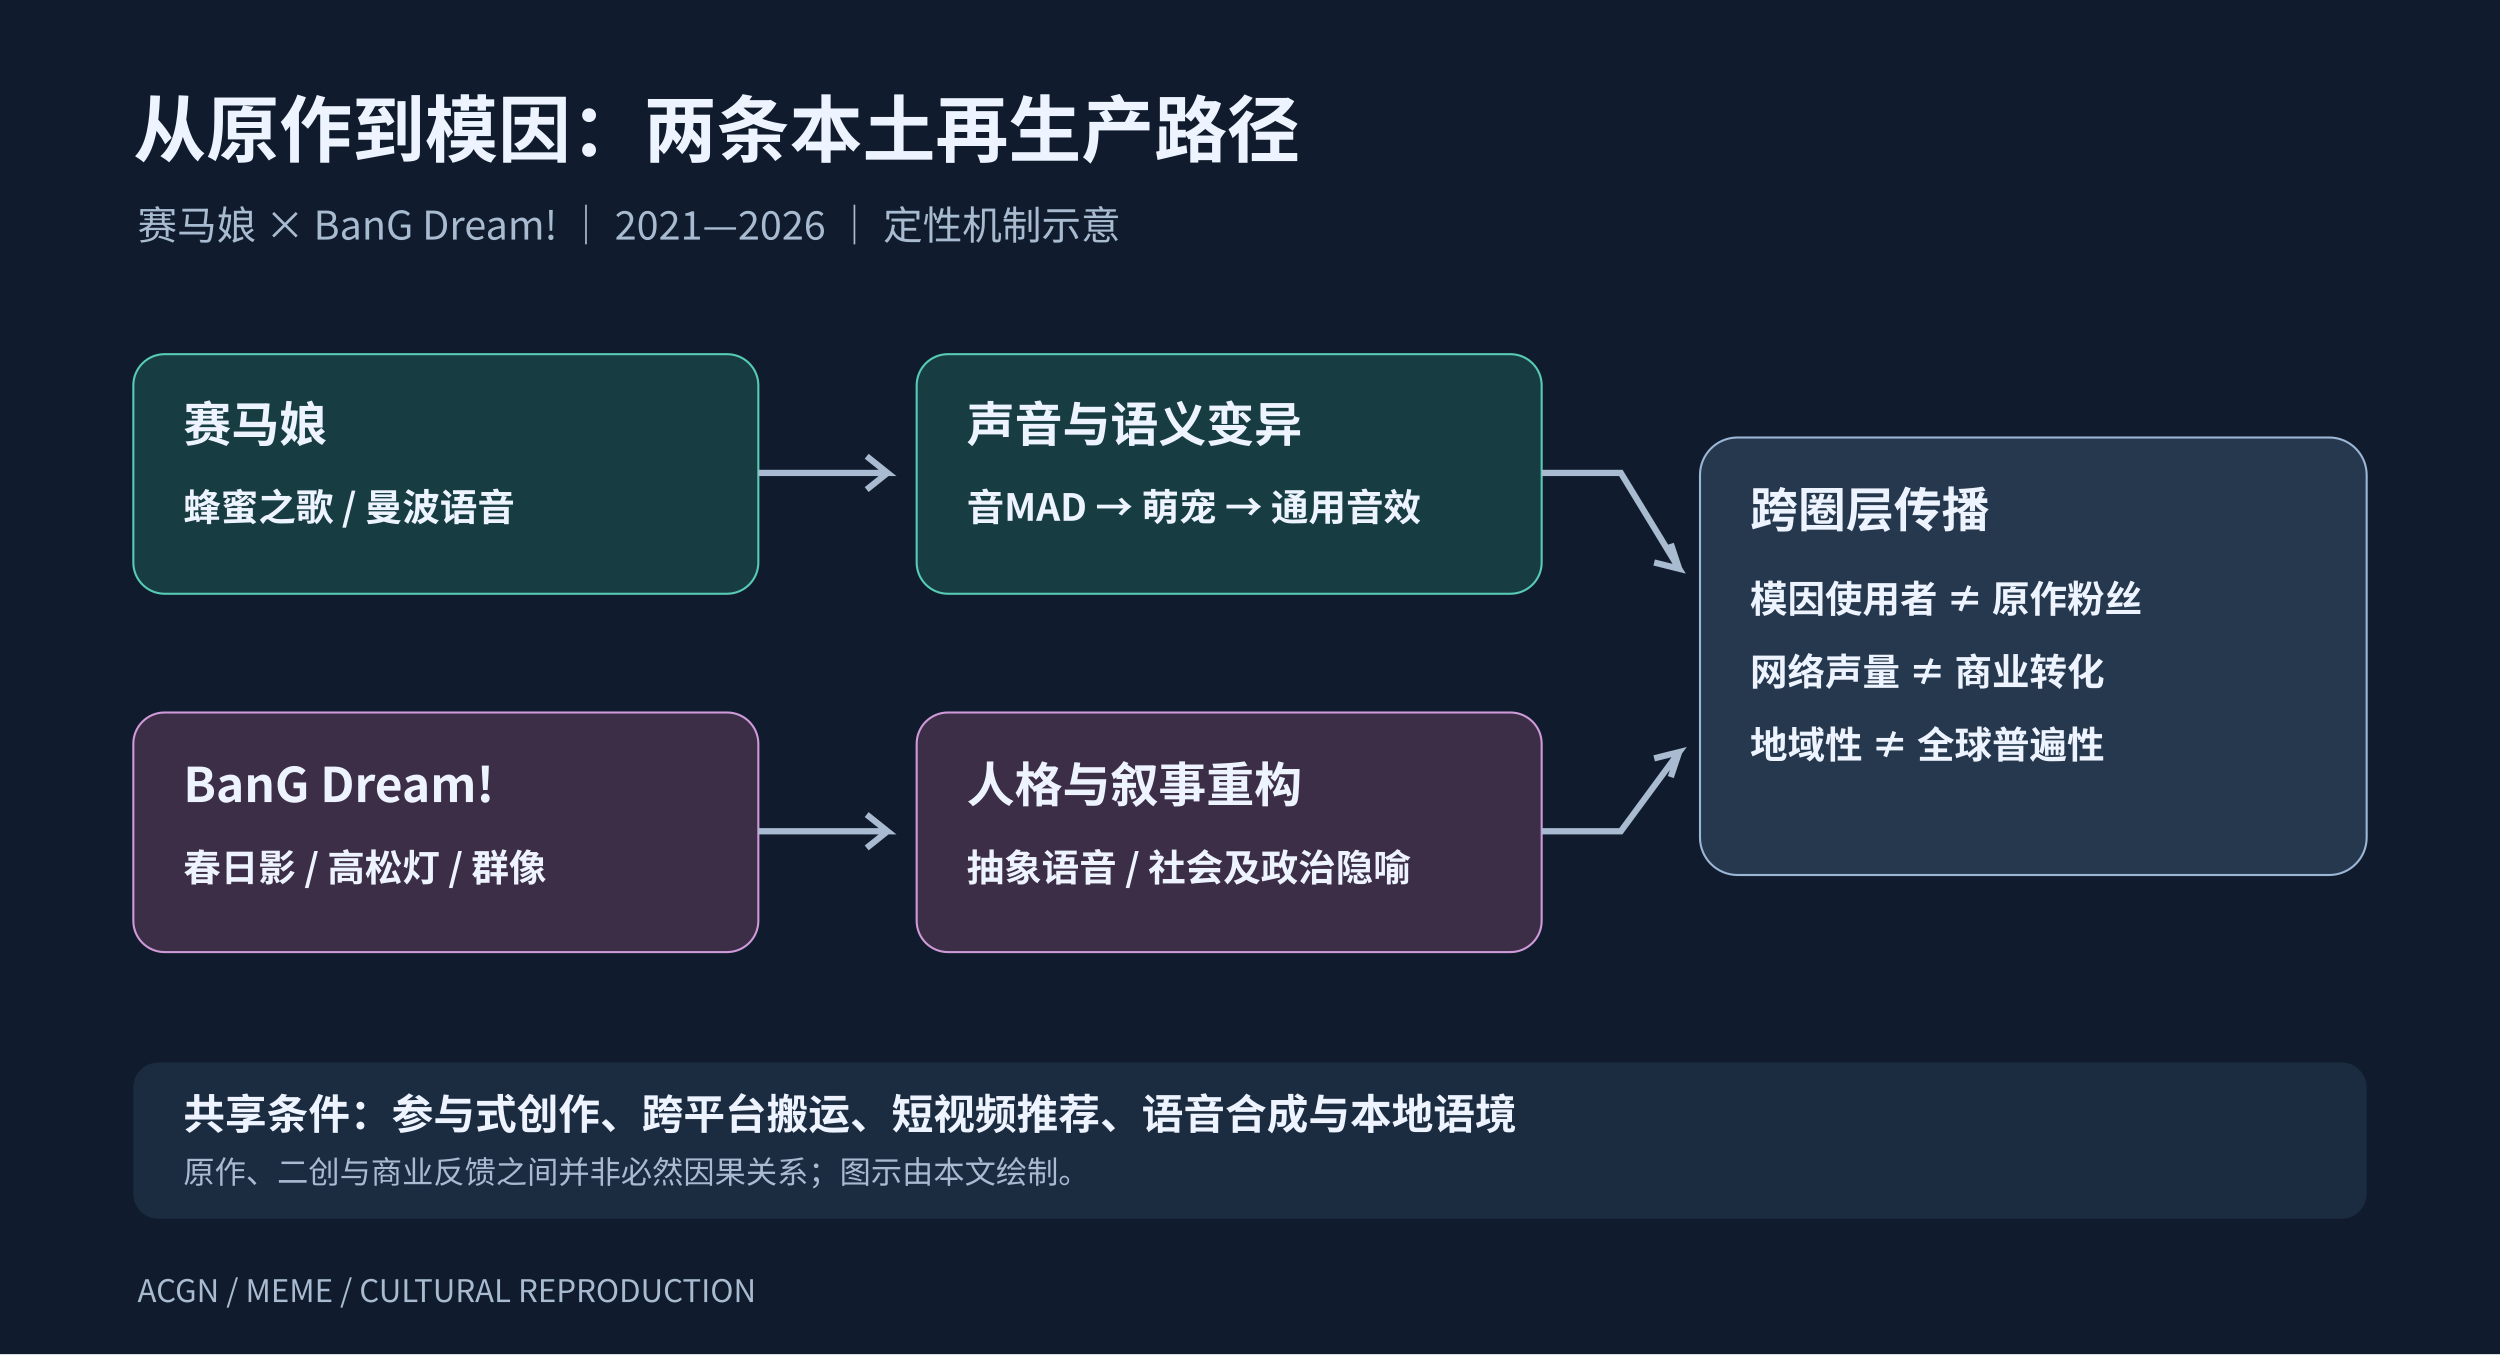
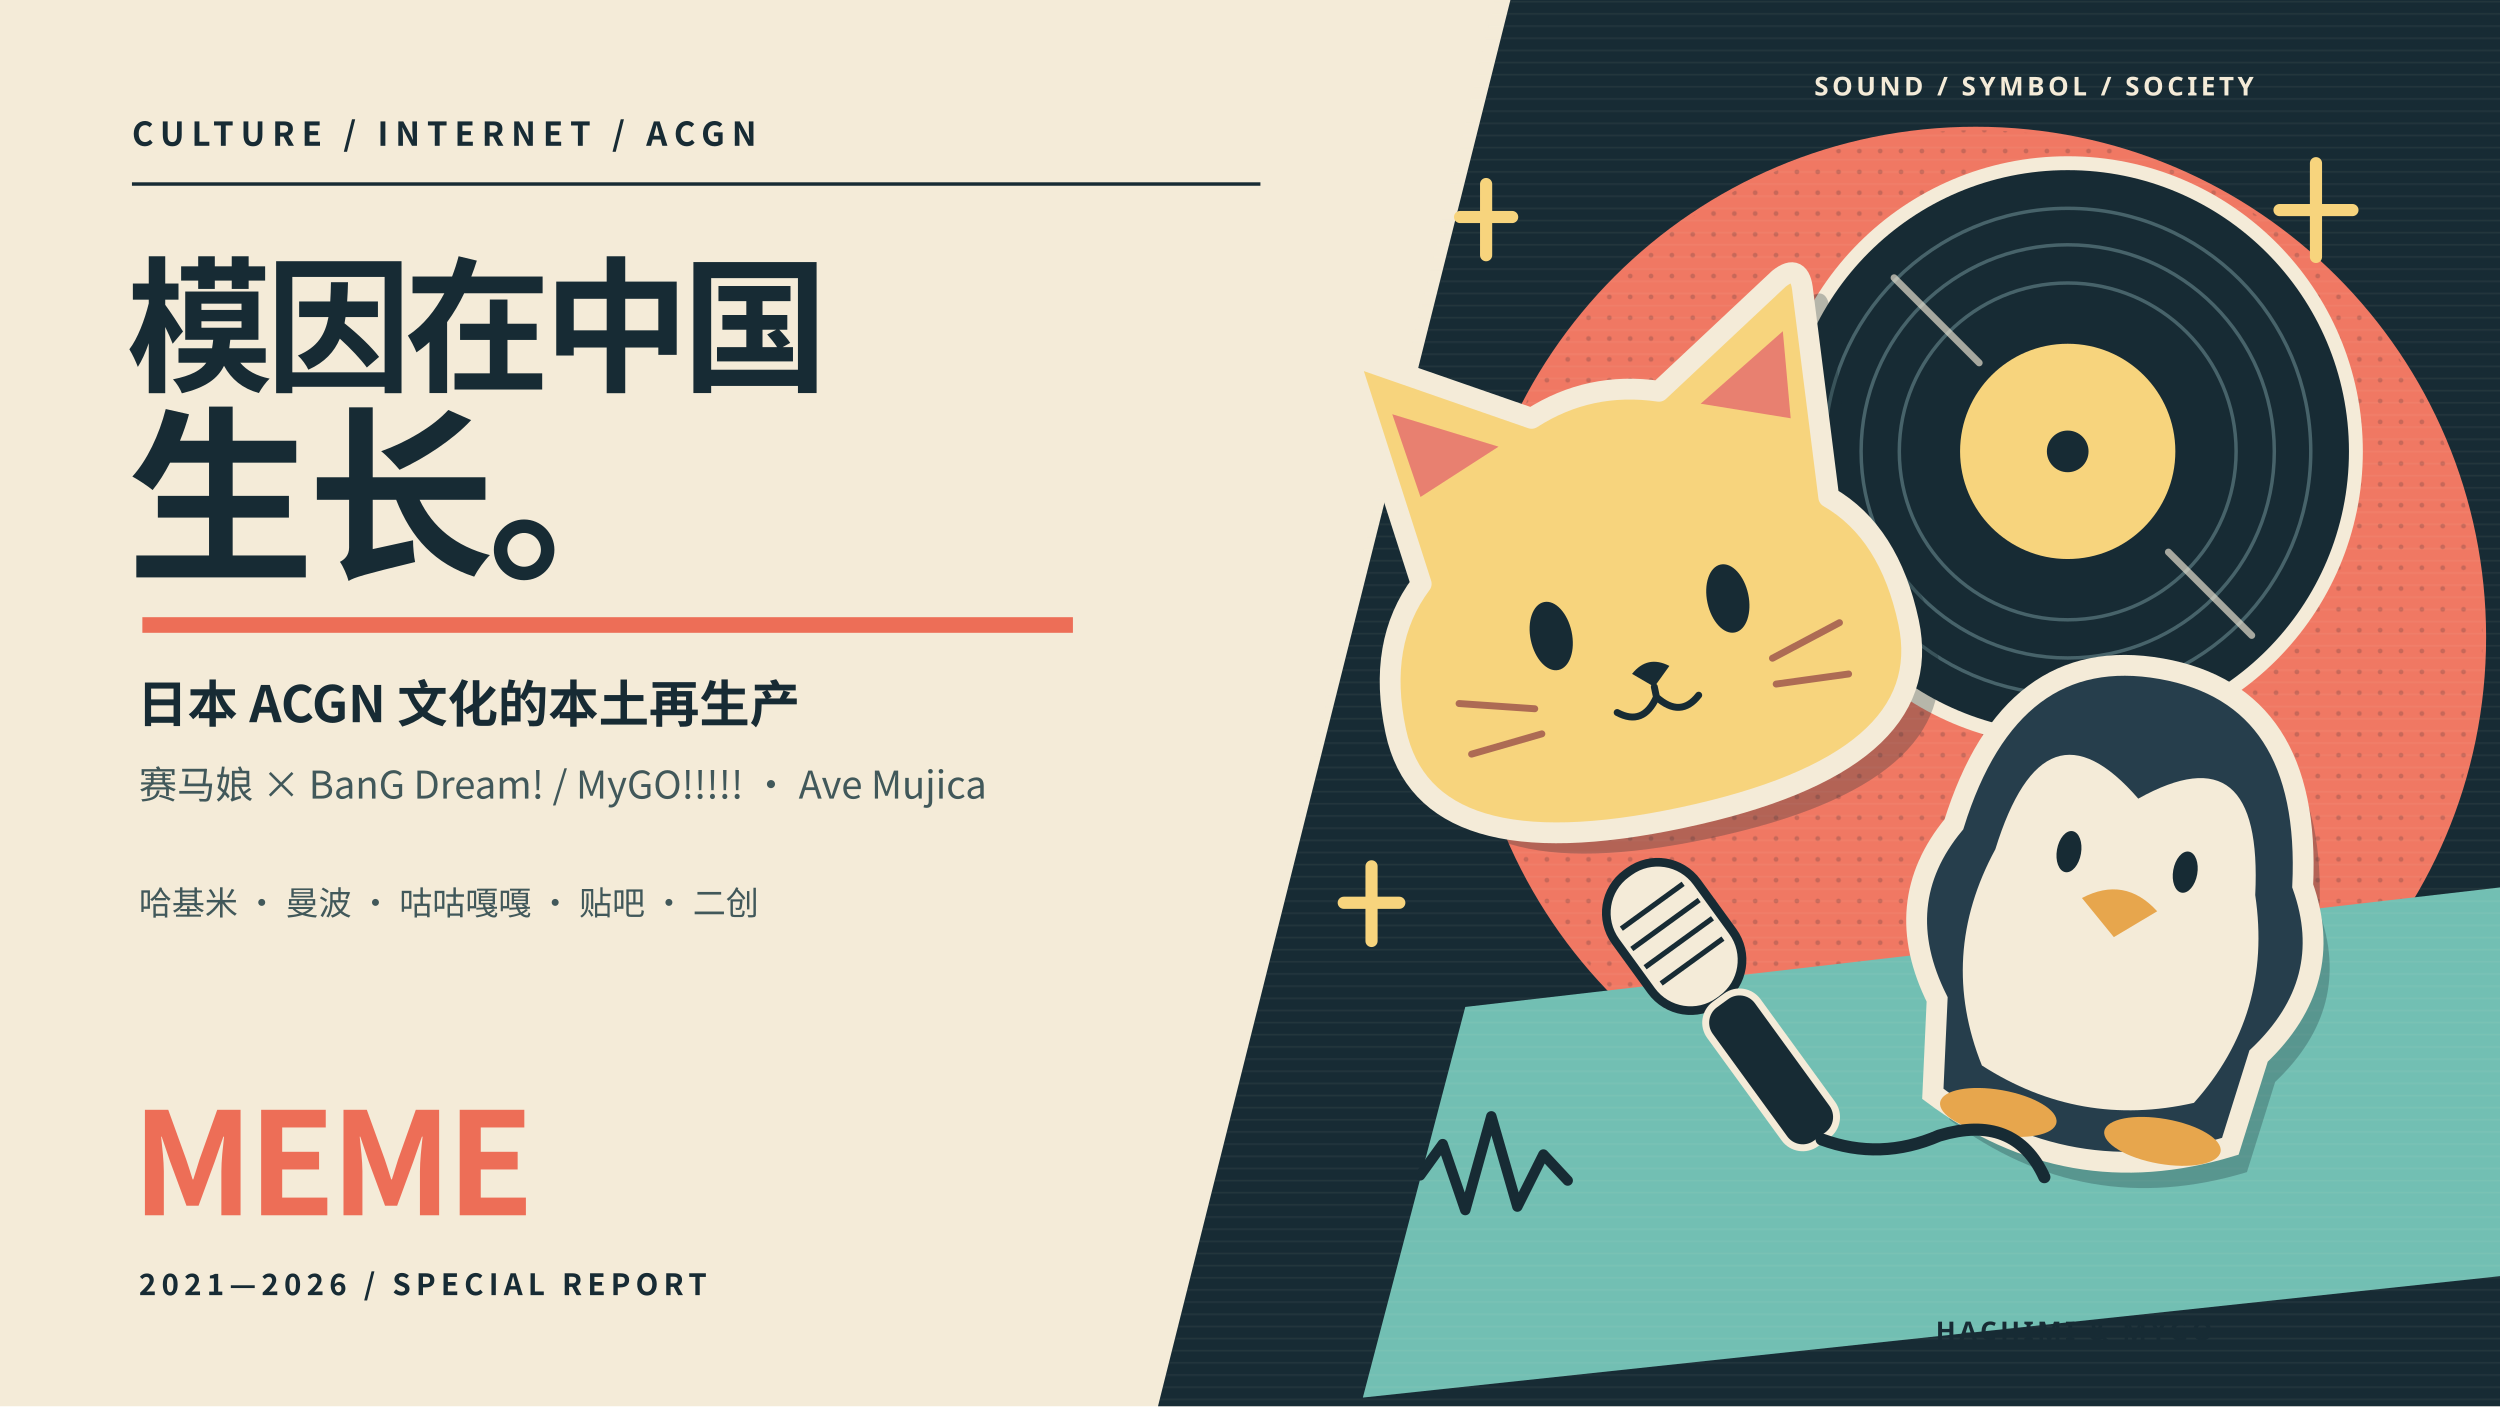
- <svg xmlns="http://www.w3.org/2000/svg" viewBox="0 0 1200 650" role="img" aria-labelledby="t d">
-   <rect width="1200" height="650" fill="#101c2d" />
-   <g font-family="system-ui, 'Noto Sans CJK SC', sans-serif" fill="#eef4ff">
-     <text x="64" y="75" font-size="35" font-weight="700">从原作到模因：两条本土再生产路径</text>
-     <text x="66" y="115" font-size="19" fill="#a9bbd1">赛马娘 × BanG Dream! ｜ 2021—2026 ｜ 定性机制示意</text>
-     <g font-size="23" font-weight="600">
-       <rect x="64" y="170" width="300" height="115" rx="15" fill="#173d43" stroke="#58cbb5" />
-       <text x="88" y="212">赛马娘</text>
-       <text x="88" y="250" font-size="18">蜂蜜之歌 / 曼波语音</text>
-       <rect x="64" y="342" width="300" height="115" rx="15" fill="#3d2e48" stroke="#cf9ad8" />
-       <text x="88" y="385">BanG Dream!</text>
-       <text x="88" y="423" font-size="18">春日影 / 高松灯 / 群像</text>
-       <rect x="440" y="170" width="300" height="115" rx="15" fill="#173d43" stroke="#58cbb5" />
-       <text x="464" y="212">声音与语义变异</text>
-       <text x="464" y="250" font-size="18">音MAD → 萌宠 → 通用音效</text>
-       <rect x="440" y="342" width="300" height="115" rx="15" fill="#3d2e48" stroke="#cf9ad8" />
-       <text x="464" y="385">人格与叙事重构</text>
-       <text x="464" y="423" font-size="18">抽象语音 / 社会及政治隐喻</text>
-       <rect x="816" y="210" width="320" height="210" rx="18" fill="#26384d" stroke="#9cb6d5" />
-       <text x="840" y="253">跨圈层传播</text>
-       <text x="840" y="294" font-size="18">模因使用者 ≠ 原作粉丝</text>
-       <text x="840" y="329" font-size="18">网络声量 ≠ 商业转化</text>
-       <text x="840" y="364" font-size="18">地域性 ≠ 全球普遍性</text>
+ <svg xmlns="http://www.w3.org/2000/svg" viewBox="0 0 1440 810" role="img" aria-labelledby="title desc">
+   <defs>
+     <pattern id="dots" width="12" height="12" patternUnits="userSpaceOnUse">
+       <circle cx="3" cy="3" r="1.4" fill="#17242a" opacity=".18" />
+     </pattern>
+     <pattern id="lines" width="7" height="7" patternUnits="userSpaceOnUse">
+       <path d="M0 1H7" stroke="#f4ebd8" opacity=".12" />
+     </pattern>
+     <clipPath id="frame">
+       <rect width="1440" height="810" />
+     </clipPath>
+   </defs>
+   <g clip-path="url(#frame)">
+     <rect width="1440" height="810" fill="#f4ebd8" />
+     <path d="M870 0H1440V810H667Z" fill="#172b34" />
+     <circle cx="1138" cy="367" r="294" fill="#f07863" />
+     <circle cx="1138" cy="367" r="292" fill="url(#dots)" />
+     <path d="M844 580L1450 510V734L785 805Z" fill="#72bfb3" />
+     <path d="M861 0H1440V810H667Z" fill="url(#lines)" opacity=".45" />
+     <g font-family="system-ui, 'Noto Sans CJK SC','Microsoft YaHei','PingFang SC',sans-serif">
+       <text x="76" y="84" font-size="19" font-weight="700" letter-spacing="4" fill="#172b34">CULTURE / INTERNET / ACGN</text>
+       <path d="M76 106H726" stroke="#172b34" stroke-width="2" />
+       <text x="73" y="219" font-size="84" font-weight="900" fill="#172b34" letter-spacing="-4">模因在中国</text>
+       <text x="73" y="326" font-size="108" font-weight="900" fill="#172b34" letter-spacing="-4">生长。</text>
+       <path d="M82 360H618" stroke="#ed6e57" stroke-width="9" />
+       <text x="79" y="416" font-size="29" font-weight="600" fill="#172b34">日本 ACGN 文化的本土再生产</text>
+       <text x="80" y="460" font-size="22" fill="#41585a">赛马娘 × BanG Dream! / MyGO!!!!! · Ave Mujica</text>
+       <text x="80" y="527" font-size="19" fill="#41585a">哈基米 · 曼波 · 咕咕嘎嘎 · 贴吧 · 二创</text>
+       <text x="76" y="700" font-size="82" font-weight="900" fill="#ed6e57" letter-spacing="-3">MEME</text>
+       <text x="80" y="746" font-size="17" font-weight="700" fill="#172b34" letter-spacing="3">2021—2026    /    SPECIAL REPORT</text>
    </g>
-     <g fill="none" stroke="#a9bbd1" stroke-width="3">
-       <path d="M364 227 H426 l-10 -8 m10 8 l-10 8" />
-       <path d="M364 399 H426 l-10 -8 m10 8 l-10 8" />
-       <path d="M740 227 H778 L806 273 l-12 -3 m12 3 l-4 -12" />
-       <path d="M740 399 H778 L806 361 l-12 3 m12 -3 l-4 12" />
+     <g transform="translate(1191 260)">
+       <circle r="166" fill="#172b34" stroke="#f4ebd8" stroke-width="8" />
+       <circle r="140" fill="none" stroke="#47636a" stroke-width="2" />
+       <circle r="119" fill="none" stroke="#47636a" stroke-width="2" />
+       <circle r="97" fill="none" stroke="#47636a" stroke-width="2" />
+       <circle r="62" fill="#f7d47d" />
+       <circle r="12" fill="#172b34" />
+       <path d="M-100 -100L-51 -51 M106 106L58 58" stroke="#f4ebd8" stroke-width="4" stroke-linecap="round" opacity=".65" />
    </g>
-     <rect x="64" y="510" width="1072" height="75" rx="12" fill="#1b2b40" />
-     <text x="88" y="542" font-size="20" font-weight="600">共享条件：参与式创作、跨平台搬运、短视频推荐、语音合成与本地语境</text>
-     <text x="88" y="568" font-size="15" fill="#a9bbd1">原作、二创与商业反馈之间并非必然因果关系；图示由本文绘制。</text>
-     <text x="66" y="625" font-size="15" fill="#a9bbd1">ACGN / MEME / CULTURAL REPRODUCTION</text>
+     <g transform="translate(940 335) rotate(-12)">
+       <path d="M-119 -24L-132 -152Q-134 -163 -123 -156L-37 -104Q0 -118 38 -104L119 -153Q133 -160 131 -143L121 -24Q151 3 151 56Q151 139 0 139Q-151 139 -151 56Q-151 4 -119 -24Z" fill="#172b34" opacity=".28" transform="translate(13 15)" />
+       <path d="M-119 -24L-132 -152Q-134 -163 -123 -156L-37 -104Q0 -118 38 -104L119 -153Q133 -160 131 -143L121 -24Q151 3 151 56Q151 139 0 139Q-151 139 -151 56Q-151 4 -119 -24Z" fill="#f7d47d" stroke="#f4ebd8" stroke-width="12" stroke-linejoin="round" />
+       <path d="M-115 -123L-59 -92L-109 -73Z M115 -123L60 -92L109 -73Z" fill="#e88070" />
+       <ellipse cx="-52" cy="21" rx="12" ry="20" fill="#172b34" />
+       <ellipse cx="52" cy="21" rx="12" ry="20" fill="#172b34" />
+       <path d="M-11 52Q0 43 11 52L0 62Z" fill="#172b34" />
+       <path d="M0 62V68Q-11 83 -24 72M0 68Q11 83 24 72" stroke="#172b34" stroke-width="4" fill="none" stroke-linecap="round" />
+       <path d="M-70 60L-112 48M-69 75L-111 78M70 60L112 48M69 75L111 78" stroke="#ad6b54" stroke-width="4" stroke-linecap="round" />
+     </g>
+     <g transform="translate(1220 526) rotate(10)">
+       <path d="M-94 67Q-131 17 -102 -34Q-88 -143 0 -143Q88 -143 102 -34Q131 17 94 67L87 121Q0 165 -87 121Z" fill="#172b34" opacity=".28" transform="translate(12 13)" />
+       <path d="M-94 67Q-131 17 -102 -34Q-88 -143 0 -143Q88 -143 102 -34Q131 17 94 67L87 121Q0 165 -87 121Z" fill="#263e4c" stroke="#f4ebd8" stroke-width="12" />
+       <path d="M0 -67Q-64 -119 -76 -24Q-98 42 -62 100Q0 126 62 100Q98 42 76 -24Q64 -119 0 -67Z" fill="#f4ebd8" />
+       <ellipse cx="-34" cy="-30" rx="7" ry="12" fill="#172b34" />
+       <ellipse cx="34" cy="-30" rx="7" ry="12" fill="#172b34" />
+       <path d="M-22 -5Q0 -22 22 -5L0 14Z" fill="#e7a64d" />
+       <ellipse cx="-48" cy="125" rx="34" ry="13" fill="#e7a64d" />
+       <ellipse cx="48" cy="125" rx="34" ry="13" fill="#e7a64d" />
+     </g>
+     <g transform="translate(1004 594) rotate(-36)">
+       <rect x="-29" y="-113" width="58" height="91" rx="28" fill="#f4ebd8" stroke="#172b34" stroke-width="5" />
+       <path d="M-22 -89H22 M-24 -76H24 M-24 -63H24 M-22 -50H22" stroke="#172b34" stroke-width="3" />
+       <rect x="-17" y="-22" width="34" height="99" rx="13" fill="#172b34" stroke="#f4ebd8" stroke-width="4" />
+       <path d="M0 77Q20 107 56 115Q99 130 91 170" stroke="#172b34" stroke-width="7" fill="none" stroke-linecap="round" />
+     </g>
+     <path d="M856 106V147M841 125H871M1334 94V148M1313 121H1355M790 499V542M774 520H806" stroke="#f7d47d" stroke-width="7" stroke-linecap="round" />
+     <path d="M818 677L831 659L844 697L859 643L874 695L889 665L903 680" stroke="#172b34" stroke-width="6" fill="none" stroke-linejoin="round" stroke-linecap="round" />
+     <g font-family="system-ui,sans-serif" fill="#f4ebd8" font-weight="700" font-size="15" letter-spacing="2">
+       <text x="1045" y="55">SOUND / SYMBOL / SOCIETY</text>
+       <text x="1115" y="772" fill="#172b34">HACHIMI &amp; MYGO</text>
+     </g>
  </g>
</svg>
